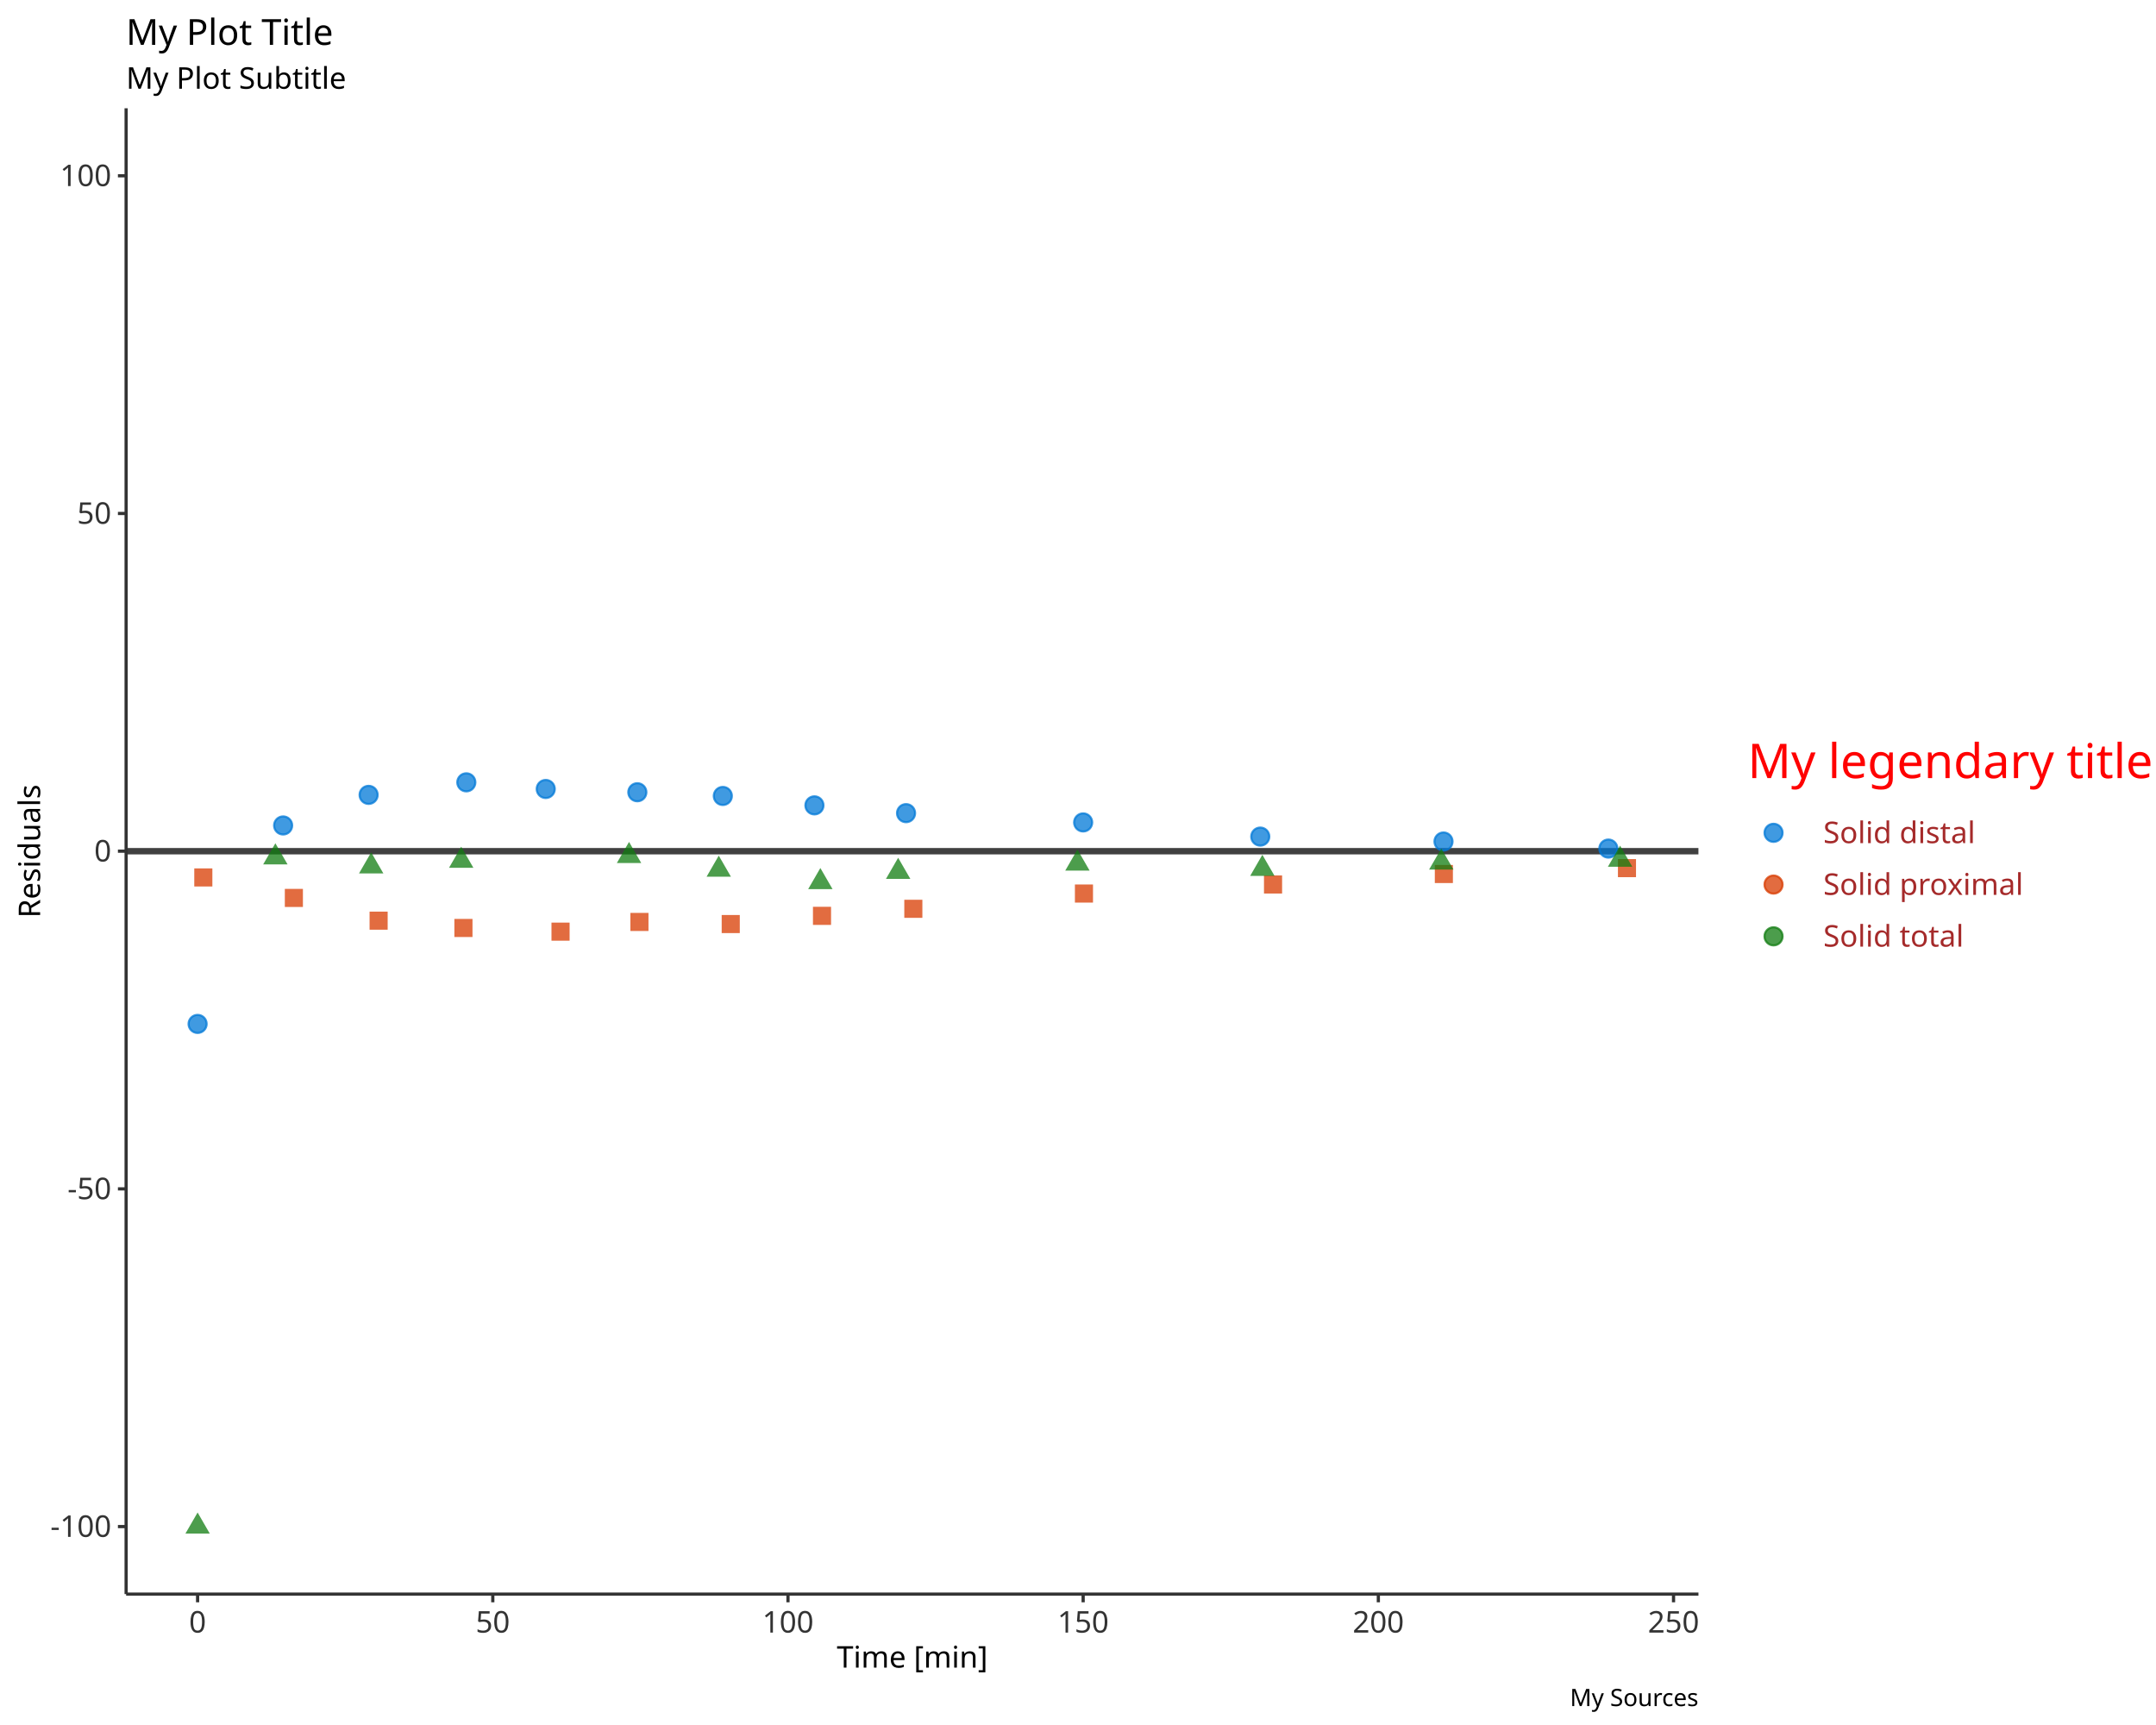
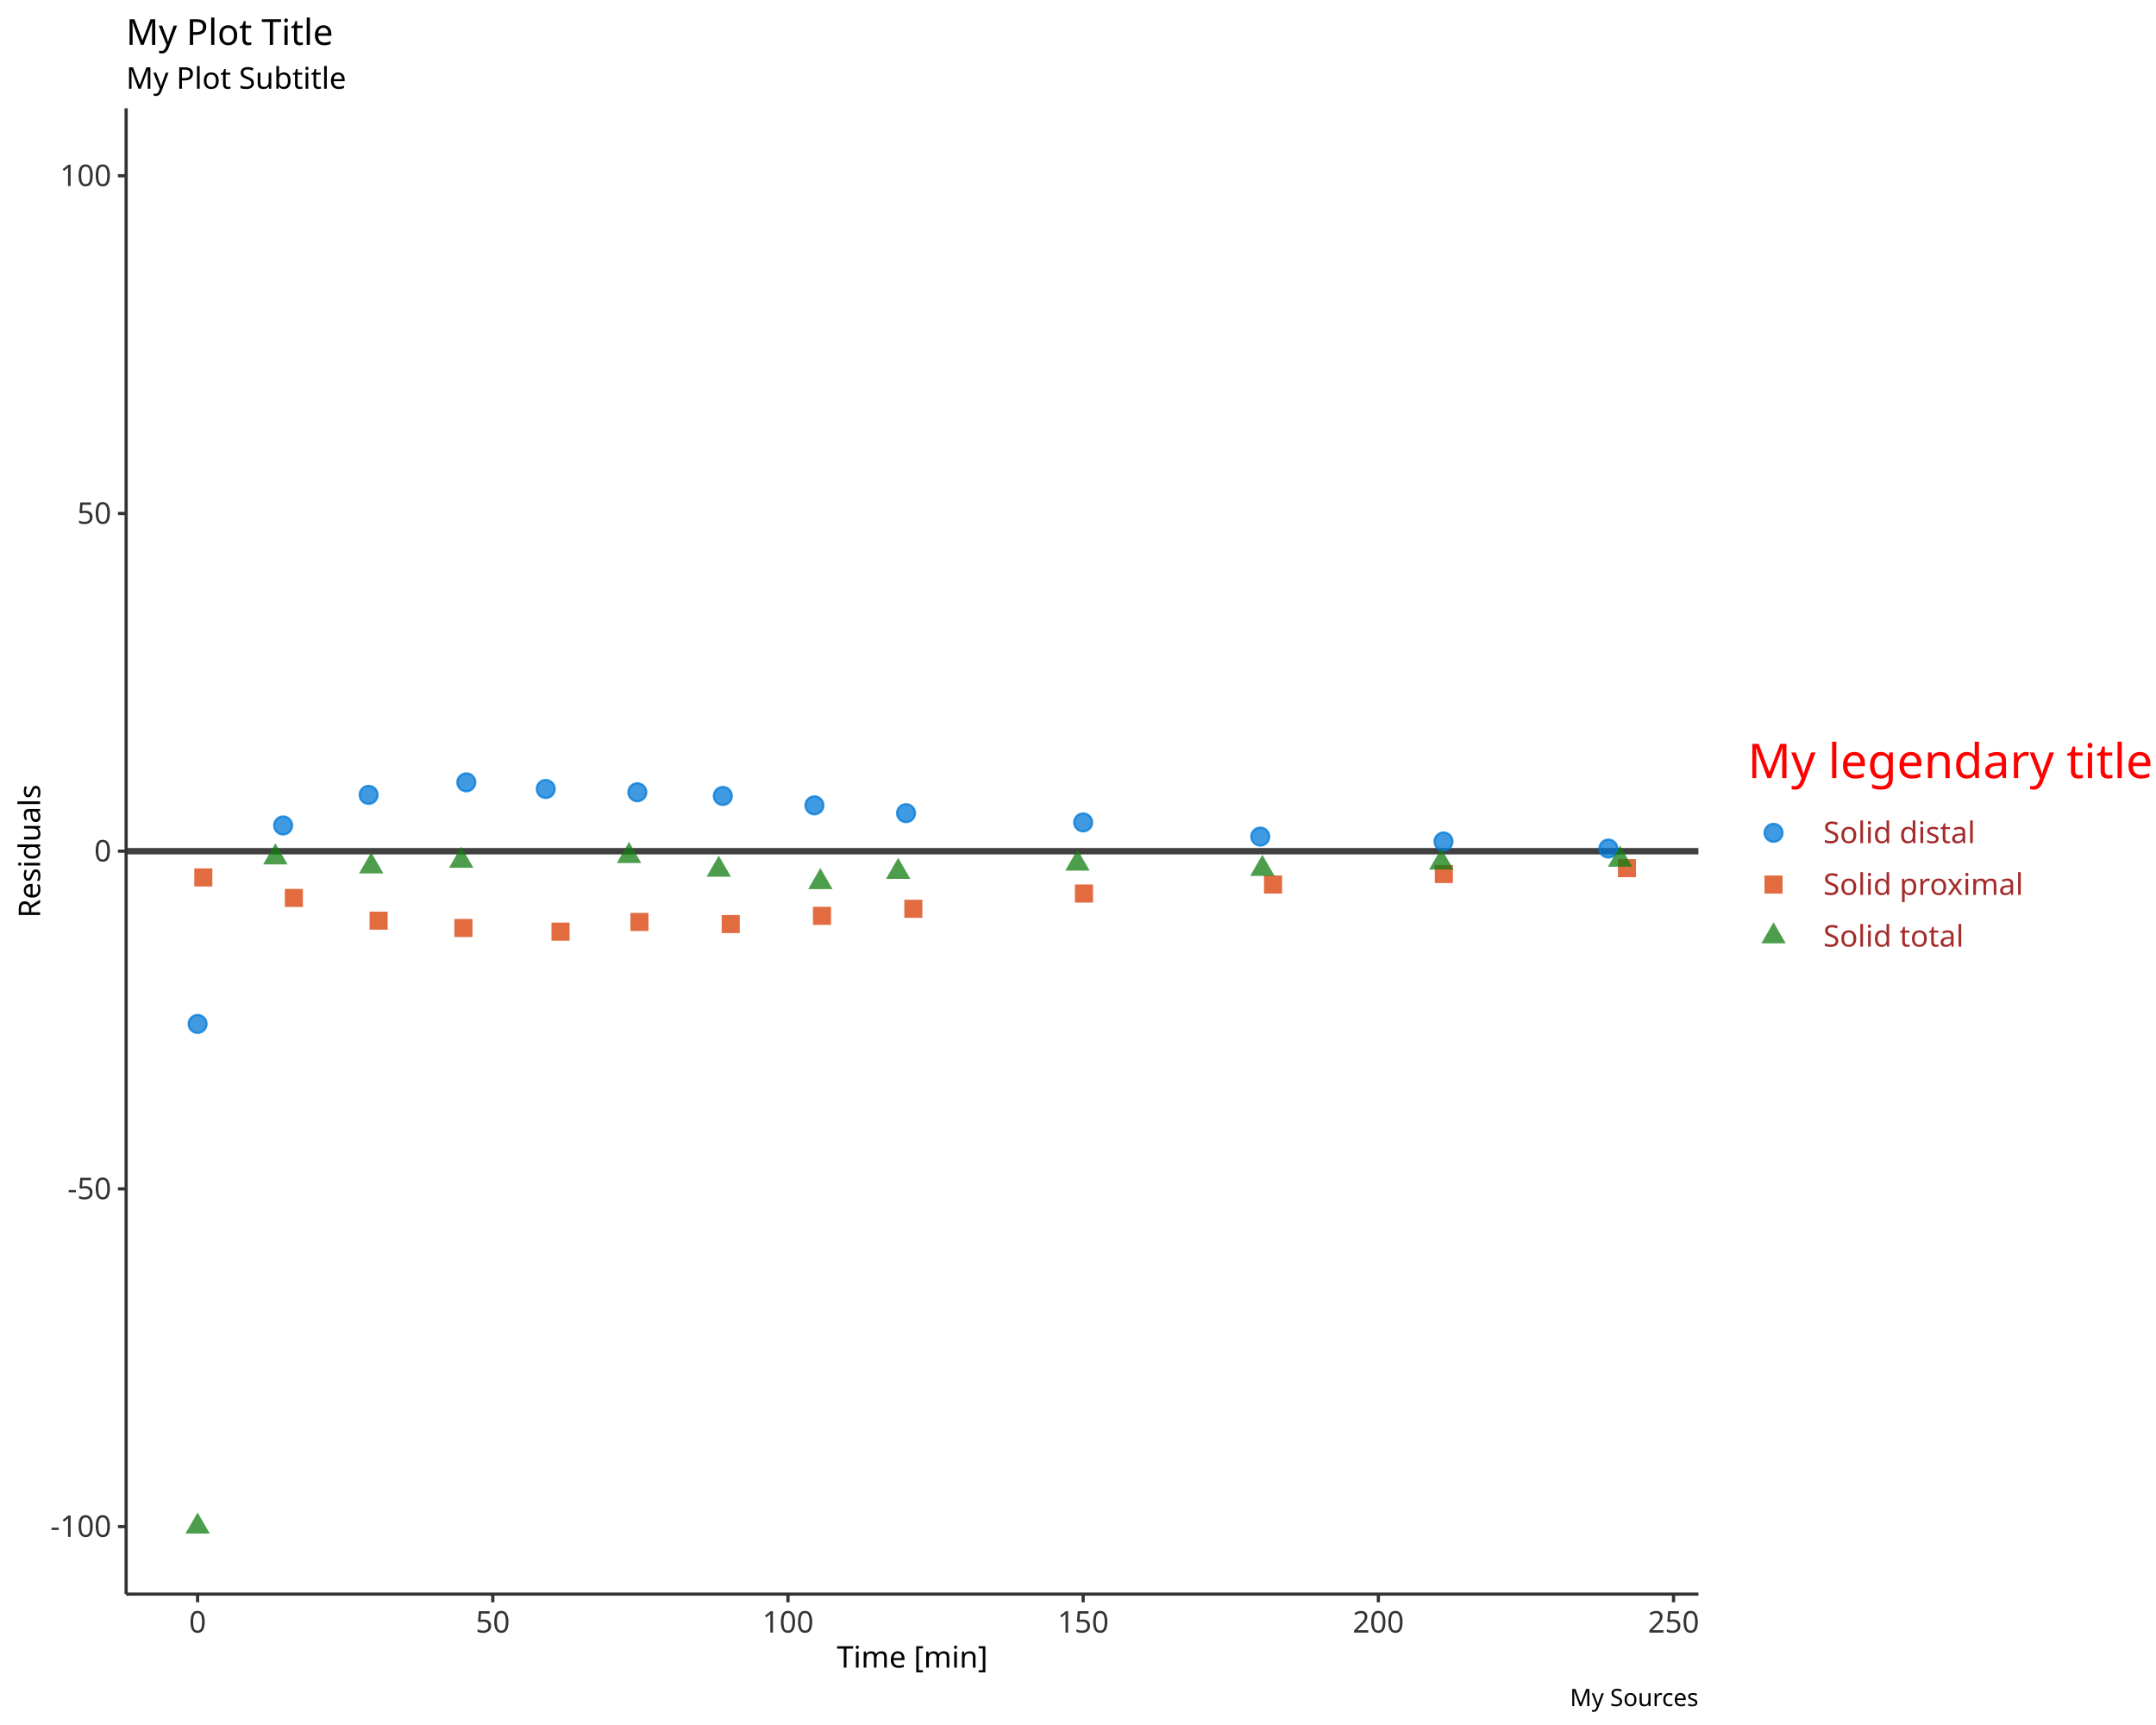
<svg xmlns="http://www.w3.org/2000/svg" class="svglite" data-engine-version="2.0" width="720.00pt" height="576.00pt" viewBox="0 0 720.00 576.00">
  <defs>
    <style type="text/css">
    .svglite line, .svglite polyline, .svglite polygon, .svglite path, .svglite rect, .svglite circle {
      fill: none;
      stroke: #000000;
      stroke-linecap: round;
      stroke-linejoin: round;
      stroke-miterlimit: 10.00;
    }
  </style>
  </defs>
  <rect width="100%" height="100%" style="stroke: none; fill: #FFFFFF;" />
  <defs>
    <clipPath id="cpMC4wMHw3MjAuMDB8MC4wMHw1NzYuMDA=">
      <rect x="0.00" y="0.00" width="720.00" height="576.00" />
    </clipPath>
  </defs>
  <g clip-path="url(#cpMC4wMHw3MjAuMDB8MC4wMHw1NzYuMDA=)">
    <rect x="0.00" y="0.00" width="720.00" height="576.00" style="stroke-width: 1.07; stroke: none; fill: #FFFFFF;" />
  </g>
  <defs>
    <clipPath id="cpNDIuMTJ8NTY3LjIwfDM2LjE1fDUzMi4yOQ==">
      <rect x="42.12" y="36.15" width="525.07" height="496.14" />
    </clipPath>
  </defs>
  <g clip-path="url(#cpNDIuMTJ8NTY3LjIwfDM2LjE1fDUzMi4yOQ==)">
    <rect x="42.12" y="36.15" width="525.07" height="496.14" style="stroke-width: 1.07; stroke: none; fill: #FFFFFF;" />
  </g>
  <g clip-path="url(#cpMC4wMHw3MjAuMDB8MC4wMHw1NzYuMDA=)">
</g>
  <g clip-path="url(#cpNDIuMTJ8NTY3LjIwfDM2LjE1fDUzMi4yOQ==)">
</g>
  <g clip-path="url(#cpMC4wMHw3MjAuMDB8MC4wMHw1NzYuMDA=)">
</g>
  <g clip-path="url(#cpNDIuMTJ8NTY3LjIwfDM2LjE1fDUzMi4yOQ==)">
</g>
  <g clip-path="url(#cpMC4wMHw3MjAuMDB8MC4wMHw1NzYuMDA=)">
</g>
  <g clip-path="url(#cpNDIuMTJ8NTY3LjIwfDM2LjE1fDUzMi4yOQ==)">
</g>
  <g clip-path="url(#cpMC4wMHw3MjAuMDB8MC4wMHw1NzYuMDA=)">
</g>
  <g clip-path="url(#cpNDIuMTJ8NTY3LjIwfDM2LjE1fDUzMi4yOQ==)">
</g>
  <g clip-path="url(#cpMC4wMHw3MjAuMDB8MC4wMHw1NzYuMDA=)">
</g>
  <g clip-path="url(#cpNDIuMTJ8NTY3LjIwfDM2LjE1fDUzMi4yOQ==)">
</g>
  <g clip-path="url(#cpMC4wMHw3MjAuMDB8MC4wMHw1NzYuMDA=)">
</g>
  <g clip-path="url(#cpNDIuMTJ8NTY3LjIwfDM2LjE1fDUzMi4yOQ==)">
</g>
  <g clip-path="url(#cpMC4wMHw3MjAuMDB8MC4wMHw1NzYuMDA=)">
</g>
  <g clip-path="url(#cpNDIuMTJ8NTY3LjIwfDM2LjE1fDUzMi4yOQ==)">
</g>
  <g clip-path="url(#cpMC4wMHw3MjAuMDB8MC4wMHw1NzYuMDA=)">
</g>
  <g clip-path="url(#cpNDIuMTJ8NTY3LjIwfDM2LjE1fDUzMi4yOQ==)">
</g>
  <g clip-path="url(#cpMC4wMHw3MjAuMDB8MC4wMHw1NzYuMDA=)">
</g>
  <g clip-path="url(#cpNDIuMTJ8NTY3LjIwfDM2LjE1fDUzMi4yOQ==)">
</g>
  <g clip-path="url(#cpMC4wMHw3MjAuMDB8MC4wMHw1NzYuMDA=)">
</g>
  <g clip-path="url(#cpNDIuMTJ8NTY3LjIwfDM2LjE1fDUzMi4yOQ==)">
</g>
  <g clip-path="url(#cpMC4wMHw3MjAuMDB8MC4wMHw1NzYuMDA=)">
</g>
  <g clip-path="url(#cpNDIuMTJ8NTY3LjIwfDM2LjE1fDUzMi4yOQ==)">
</g>
  <g clip-path="url(#cpMC4wMHw3MjAuMDB8MC4wMHw1NzYuMDA=)">
</g>
  <g clip-path="url(#cpNDIuMTJ8NTY3LjIwfDM2LjE1fDUzMi4yOQ==)">
</g>
  <g clip-path="url(#cpMC4wMHw3MjAuMDB8MC4wMHw1NzYuMDA=)">
</g>
  <g clip-path="url(#cpNDIuMTJ8NTY3LjIwfDM2LjE1fDUzMi4yOQ==)">
</g>
  <g clip-path="url(#cpMC4wMHw3MjAuMDB8MC4wMHw1NzYuMDA=)">
</g>
  <g clip-path="url(#cpNDIuMTJ8NTY3LjIwfDM2LjE1fDUzMi4yOQ==)">
</g>
  <g clip-path="url(#cpMC4wMHw3MjAuMDB8MC4wMHw1NzYuMDA=)">
</g>
  <g clip-path="url(#cpNDIuMTJ8NTY3LjIwfDM2LjE1fDUzMi4yOQ==)">
</g>
  <g clip-path="url(#cpMC4wMHw3MjAuMDB8MC4wMHw1NzYuMDA=)">
</g>
  <g clip-path="url(#cpNDIuMTJ8NTY3LjIwfDM2LjE1fDUzMi4yOQ==)">
    <line x1="42.12" y1="284.22" x2="567.20" y2="284.22" style="stroke-width: 2.13; stroke: #000000; stroke-opacity: 0.75; stroke-linecap: butt;" />
    <circle cx="65.99" cy="341.90" r="3.02" style="stroke-width: 0.71; stroke: #0078D7; stroke-opacity: 0.75; fill: #0078D7; fill-opacity: 0.75;" />
    <circle cx="94.55" cy="275.63" r="3.02" style="stroke-width: 0.71; stroke: #0078D7; stroke-opacity: 0.75; fill: #0078D7; fill-opacity: 0.75;" />
    <circle cx="123.10" cy="265.42" r="3.02" style="stroke-width: 0.71; stroke: #0078D7; stroke-opacity: 0.75; fill: #0078D7; fill-opacity: 0.75;" />
    <circle cx="155.73" cy="261.23" r="3.02" style="stroke-width: 0.71; stroke: #0078D7; stroke-opacity: 0.75; fill: #0078D7; fill-opacity: 0.75;" />
    <circle cx="182.25" cy="263.45" r="3.02" style="stroke-width: 0.71; stroke: #0078D7; stroke-opacity: 0.75; fill: #0078D7; fill-opacity: 0.75;" />
    <circle cx="212.84" cy="264.54" r="3.02" style="stroke-width: 0.71; stroke: #0078D7; stroke-opacity: 0.75; fill: #0078D7; fill-opacity: 0.75;" />
    <circle cx="241.39" cy="265.78" r="3.02" style="stroke-width: 0.71; stroke: #0078D7; stroke-opacity: 0.75; fill: #0078D7; fill-opacity: 0.75;" />
    <circle cx="271.98" cy="268.92" r="3.02" style="stroke-width: 0.71; stroke: #0078D7; stroke-opacity: 0.75; fill: #0078D7; fill-opacity: 0.75;" />
    <circle cx="302.58" cy="271.52" r="3.02" style="stroke-width: 0.71; stroke: #0078D7; stroke-opacity: 0.75; fill: #0078D7; fill-opacity: 0.75;" />
    <circle cx="361.72" cy="274.62" r="3.02" style="stroke-width: 0.71; stroke: #0078D7; stroke-opacity: 0.75; fill: #0078D7; fill-opacity: 0.75;" />
    <circle cx="420.87" cy="279.35" r="3.02" style="stroke-width: 0.71; stroke: #0078D7; stroke-opacity: 0.75; fill: #0078D7; fill-opacity: 0.75;" />
    <circle cx="482.06" cy="280.99" r="3.02" style="stroke-width: 0.71; stroke: #0078D7; stroke-opacity: 0.75; fill: #0078D7; fill-opacity: 0.75;" />
    <circle cx="537.12" cy="283.35" r="3.02" style="stroke-width: 0.71; stroke: #0078D7; stroke-opacity: 0.75; fill: #0078D7; fill-opacity: 0.75;" />
    <polygon points="64.88,296.01 70.92,296.01 70.92,289.97 64.88,289.97 " style="stroke-width: 0.71; stroke: none; fill: #D83B01; fill-opacity: 0.75;" />
    <polygon points="95.12,302.85 101.16,302.85 101.16,296.81 95.12,296.81 " style="stroke-width: 0.71; stroke: none; fill: #D83B01; fill-opacity: 0.75;" />
    <polygon points="123.42,310.44 129.46,310.44 129.46,304.40 123.42,304.40 " style="stroke-width: 0.71; stroke: none; fill: #D83B01; fill-opacity: 0.75;" />
    <polygon points="151.74,312.88 157.79,312.88 157.79,306.84 151.74,306.84 " style="stroke-width: 0.71; stroke: none; fill: #D83B01; fill-opacity: 0.75;" />
    <polygon points="184.17,314.11 190.22,314.11 190.22,308.07 184.17,308.07 " style="stroke-width: 0.71; stroke: none; fill: #D83B01; fill-opacity: 0.75;" />
    <polygon points="210.52,310.87 216.56,310.87 216.56,304.83 210.52,304.83 " style="stroke-width: 0.71; stroke: none; fill: #D83B01; fill-opacity: 0.75;" />
    <polygon points="241.01,311.57 247.05,311.57 247.05,305.53 241.01,305.53 " style="stroke-width: 0.71; stroke: none; fill: #D83B01; fill-opacity: 0.75;" />
    <polygon points="271.49,308.84 277.53,308.84 277.53,302.79 271.49,302.79 " style="stroke-width: 0.71; stroke: none; fill: #D83B01; fill-opacity: 0.75;" />
    <polygon points="301.99,306.48 308.03,306.48 308.03,300.44 301.99,300.44 " style="stroke-width: 0.71; stroke: none; fill: #D83B01; fill-opacity: 0.75;" />
    <polygon points="358.97,301.39 365.01,301.39 365.01,295.34 358.97,295.34 " style="stroke-width: 0.71; stroke: none; fill: #D83B01; fill-opacity: 0.75;" />
    <polygon points="422.11,298.36 428.16,298.36 428.16,292.32 422.11,292.32 " style="stroke-width: 0.71; stroke: none; fill: #D83B01; fill-opacity: 0.75;" />
    <polygon points="479.16,294.86 485.20,294.86 485.20,288.82 479.16,288.82 " style="stroke-width: 0.71; stroke: none; fill: #D83B01; fill-opacity: 0.75;" />
    <polygon points="540.31,292.90 546.35,292.90 546.35,286.86 540.31,286.86 " style="stroke-width: 0.71; stroke: none; fill: #D83B01; fill-opacity: 0.75;" />
    <polygon points="65.99,505.04 70.06,512.09 61.92,512.09 " style="stroke-width: 0.71; stroke: none; fill: #107C10; fill-opacity: 0.75;" />
    <polygon points="91.96,281.58 96.03,288.63 87.89,288.63 " style="stroke-width: 0.71; stroke: none; fill: #107C10; fill-opacity: 0.75;" />
    <polygon points="123.96,284.60 128.03,291.65 119.89,291.65 " style="stroke-width: 0.71; stroke: none; fill: #107C10; fill-opacity: 0.75;" />
    <polygon points="154.02,282.72 158.09,289.77 149.95,289.77 " style="stroke-width: 0.71; stroke: none; fill: #107C10; fill-opacity: 0.75;" />
    <polygon points="210.07,281.12 214.14,288.17 206.00,288.17 " style="stroke-width: 0.71; stroke: none; fill: #107C10; fill-opacity: 0.75;" />
    <polygon points="240.03,285.70 244.10,292.75 235.96,292.75 " style="stroke-width: 0.71; stroke: none; fill: #107C10; fill-opacity: 0.75;" />
    <polygon points="273.96,289.84 278.03,296.89 269.89,296.89 " style="stroke-width: 0.71; stroke: none; fill: #107C10; fill-opacity: 0.75;" />
    <polygon points="299.94,286.42 304.01,293.47 295.87,293.47 " style="stroke-width: 0.71; stroke: none; fill: #107C10; fill-opacity: 0.75;" />
    <polygon points="359.81,283.66 363.88,290.71 355.74,290.71 " style="stroke-width: 0.71; stroke: none; fill: #107C10; fill-opacity: 0.75;" />
    <polygon points="421.57,285.42 425.64,292.47 417.50,292.47 " style="stroke-width: 0.71; stroke: none; fill: #107C10; fill-opacity: 0.75;" />
    <polygon points="481.32,283.31 485.39,290.36 477.25,290.36 " style="stroke-width: 0.71; stroke: none; fill: #107C10; fill-opacity: 0.75;" />
    <polygon points="541.03,282.37 545.10,289.42 536.96,289.42 " style="stroke-width: 0.71; stroke: none; fill: #107C10; fill-opacity: 0.75;" />
  </g>
  <g clip-path="url(#cpMC4wMHw3MjAuMDB8MC4wMHw1NzYuMDA=)">
    <polyline points="42.12,532.29 42.12,36.15 " style="stroke-width: 1.07; stroke: #333333; stroke-linecap: butt;" />
    <text x="37.19" y="513.18" text-anchor="end" style="font-size: 10.00px; fill: #333333; font-family: sans;" textLength="20.02px" lengthAdjust="spacingAndGlyphs">-100</text>
    <text x="37.19" y="400.42" text-anchor="end" style="font-size: 10.00px; fill: #333333; font-family: sans;" textLength="14.45px" lengthAdjust="spacingAndGlyphs">-50</text>
    <text x="37.19" y="287.66" text-anchor="end" style="font-size: 10.00px; fill: #333333; font-family: sans;" textLength="5.56px" lengthAdjust="spacingAndGlyphs">0</text>
    <text x="37.19" y="174.90" text-anchor="end" style="font-size: 10.00px; fill: #333333; font-family: sans;" textLength="11.12px" lengthAdjust="spacingAndGlyphs">50</text>
    <text x="37.19" y="62.14" text-anchor="end" style="font-size: 10.00px; fill: #333333; font-family: sans;" textLength="16.69px" lengthAdjust="spacingAndGlyphs">100</text>
    <polyline points="39.38,509.74 42.12,509.74 " style="stroke-width: 1.07; stroke: #333333; stroke-linecap: butt;" />
    <polyline points="39.38,396.98 42.12,396.98 " style="stroke-width: 1.07; stroke: #333333; stroke-linecap: butt;" />
    <polyline points="39.38,284.22 42.12,284.22 " style="stroke-width: 1.07; stroke: #333333; stroke-linecap: butt;" />
    <polyline points="39.38,171.46 42.12,171.46 " style="stroke-width: 1.07; stroke: #333333; stroke-linecap: butt;" />
    <polyline points="39.38,58.70 42.12,58.70 " style="stroke-width: 1.07; stroke: #333333; stroke-linecap: butt;" />
    <polyline points="42.12,532.29 567.20,532.29 " style="stroke-width: 1.07; stroke: #333333; stroke-linecap: butt;" />
    <polyline points="65.99,535.03 65.99,532.29 " style="stroke-width: 1.07; stroke: #333333; stroke-linecap: butt;" />
    <polyline points="164.57,535.03 164.57,532.29 " style="stroke-width: 1.07; stroke: #333333; stroke-linecap: butt;" />
    <polyline points="263.15,535.03 263.15,532.29 " style="stroke-width: 1.07; stroke: #333333; stroke-linecap: butt;" />
    <polyline points="361.72,535.03 361.72,532.29 " style="stroke-width: 1.07; stroke: #333333; stroke-linecap: butt;" />
    <polyline points="460.30,535.03 460.30,532.29 " style="stroke-width: 1.07; stroke: #333333; stroke-linecap: butt;" />
    <polyline points="558.88,535.03 558.88,532.29 " style="stroke-width: 1.07; stroke: #333333; stroke-linecap: butt;" />
    <text x="65.99" y="545.14" text-anchor="middle" style="font-size: 10.00px; fill: #333333; font-family: sans;" textLength="5.56px" lengthAdjust="spacingAndGlyphs">0</text>
    <text x="164.57" y="545.14" text-anchor="middle" style="font-size: 10.00px; fill: #333333; font-family: sans;" textLength="11.12px" lengthAdjust="spacingAndGlyphs">50</text>
    <text x="263.15" y="545.14" text-anchor="middle" style="font-size: 10.00px; fill: #333333; font-family: sans;" textLength="16.69px" lengthAdjust="spacingAndGlyphs">100</text>
    <text x="361.72" y="545.14" text-anchor="middle" style="font-size: 10.00px; fill: #333333; font-family: sans;" textLength="16.69px" lengthAdjust="spacingAndGlyphs">150</text>
    <text x="460.30" y="545.14" text-anchor="middle" style="font-size: 10.00px; fill: #333333; font-family: sans;" textLength="16.69px" lengthAdjust="spacingAndGlyphs">200</text>
    <text x="558.88" y="545.14" text-anchor="middle" style="font-size: 10.00px; fill: #333333; font-family: sans;" textLength="16.69px" lengthAdjust="spacingAndGlyphs">250</text>
    <text x="304.66" y="556.84" text-anchor="middle" style="font-size: 10.00px; font-family: sans;" textLength="46.67px" lengthAdjust="spacingAndGlyphs">Time [min]</text>
    <text transform="translate(13.40,284.22) rotate(-90)" text-anchor="middle" style="font-size: 10.00px; font-family: sans;" textLength="43.92px" lengthAdjust="spacingAndGlyphs">Residuals</text>
    <rect x="578.16" y="241.67" width="136.36" height="85.10" style="stroke-width: 1.07; stroke: none; fill: #FFFFFF;" />
    <text x="583.64" y="259.82" style="font-size: 16.00px; fill: #FF0000; font-family: sans;" textLength="125.40px" lengthAdjust="spacingAndGlyphs">My legendary title</text>
    <rect x="583.64" y="269.45" width="17.28" height="17.28" style="stroke-width: 1.07; stroke: none; fill: #FFFFFF;" />
    <circle cx="592.28" cy="278.09" r="3.02" style="stroke-width: 0.71; stroke: #0078D7; stroke-opacity: 0.75; fill: #0078D7; fill-opacity: 0.75;" />
    <rect x="583.64" y="286.73" width="17.28" height="17.28" style="stroke-width: 1.07; stroke: none; fill: #FFFFFF;" />
-     <circle cx="592.28" cy="295.37" r="3.02" style="stroke-width: 0.71; stroke: #D83B01; stroke-opacity: 0.75; fill: #D83B01; fill-opacity: 0.75;" />
+     <polygon points="589.25,298.39 595.30,298.39 595.30,292.35 589.25,292.35 " style="stroke-width: 0.71; stroke: none; fill: #D83B01; fill-opacity: 0.75;" />
    <rect x="583.64" y="304.01" width="17.28" height="17.28" style="stroke-width: 1.07; stroke: none; fill: #FFFFFF;" />
-     <circle cx="592.28" cy="312.65" r="3.02" style="stroke-width: 0.71; stroke: #107C10; stroke-opacity: 0.75; fill: #107C10; fill-opacity: 0.75;" />
+     <polygon points="592.28,307.95 596.35,315.00 588.21,315.00 " style="stroke-width: 0.71; stroke: none; fill: #107C10; fill-opacity: 0.75;" />
    <text x="608.89" y="281.53" style="font-size: 10.00px; fill: #A52A2A; font-family: sans;" textLength="48.36px" lengthAdjust="spacingAndGlyphs">Solid distal</text>
    <text x="608.89" y="298.81" style="font-size: 10.00px; fill: #A52A2A; font-family: sans;" textLength="62.81px" lengthAdjust="spacingAndGlyphs">Solid proximal</text>
    <text x="608.89" y="316.09" style="font-size: 10.00px; fill: #A52A2A; font-family: sans;" textLength="43.91px" lengthAdjust="spacingAndGlyphs">Solid total</text>
    <text x="42.12" y="29.63" style="font-size: 10.00px; font-family: sans;" textLength="69.48px" lengthAdjust="spacingAndGlyphs">My Plot Subtitle</text>
    <text x="42.12" y="14.98" style="font-size: 12.00px; font-family: sans;" textLength="66.02px" lengthAdjust="spacingAndGlyphs">My Plot Title</text>
    <text x="567.20" y="569.69" text-anchor="end" style="font-size: 8.00px; font-family: sans;" textLength="42.25px" lengthAdjust="spacingAndGlyphs">My Sources</text>
  </g>
</svg>
